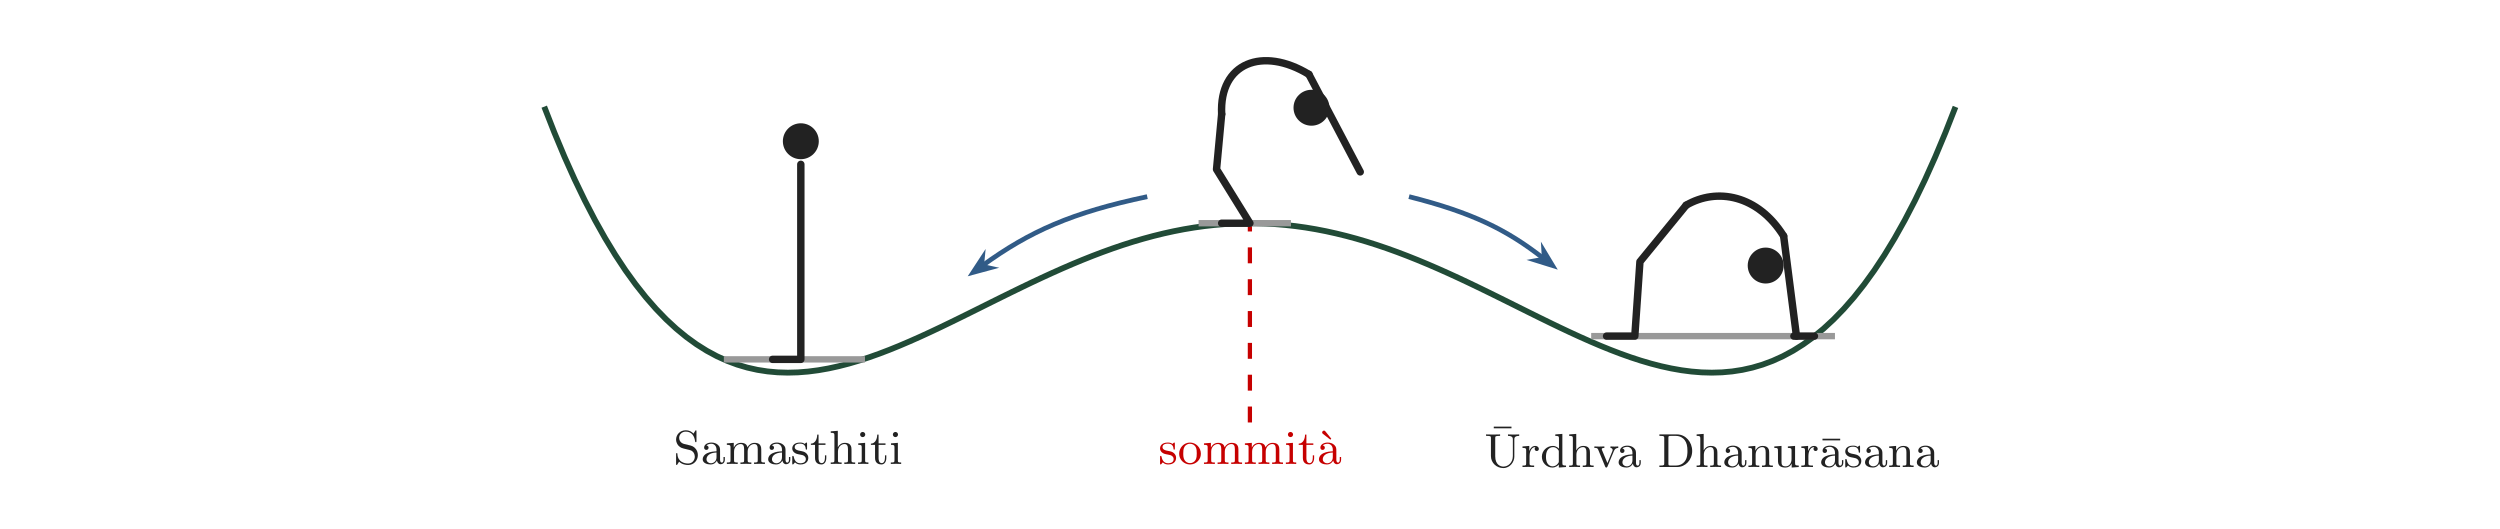
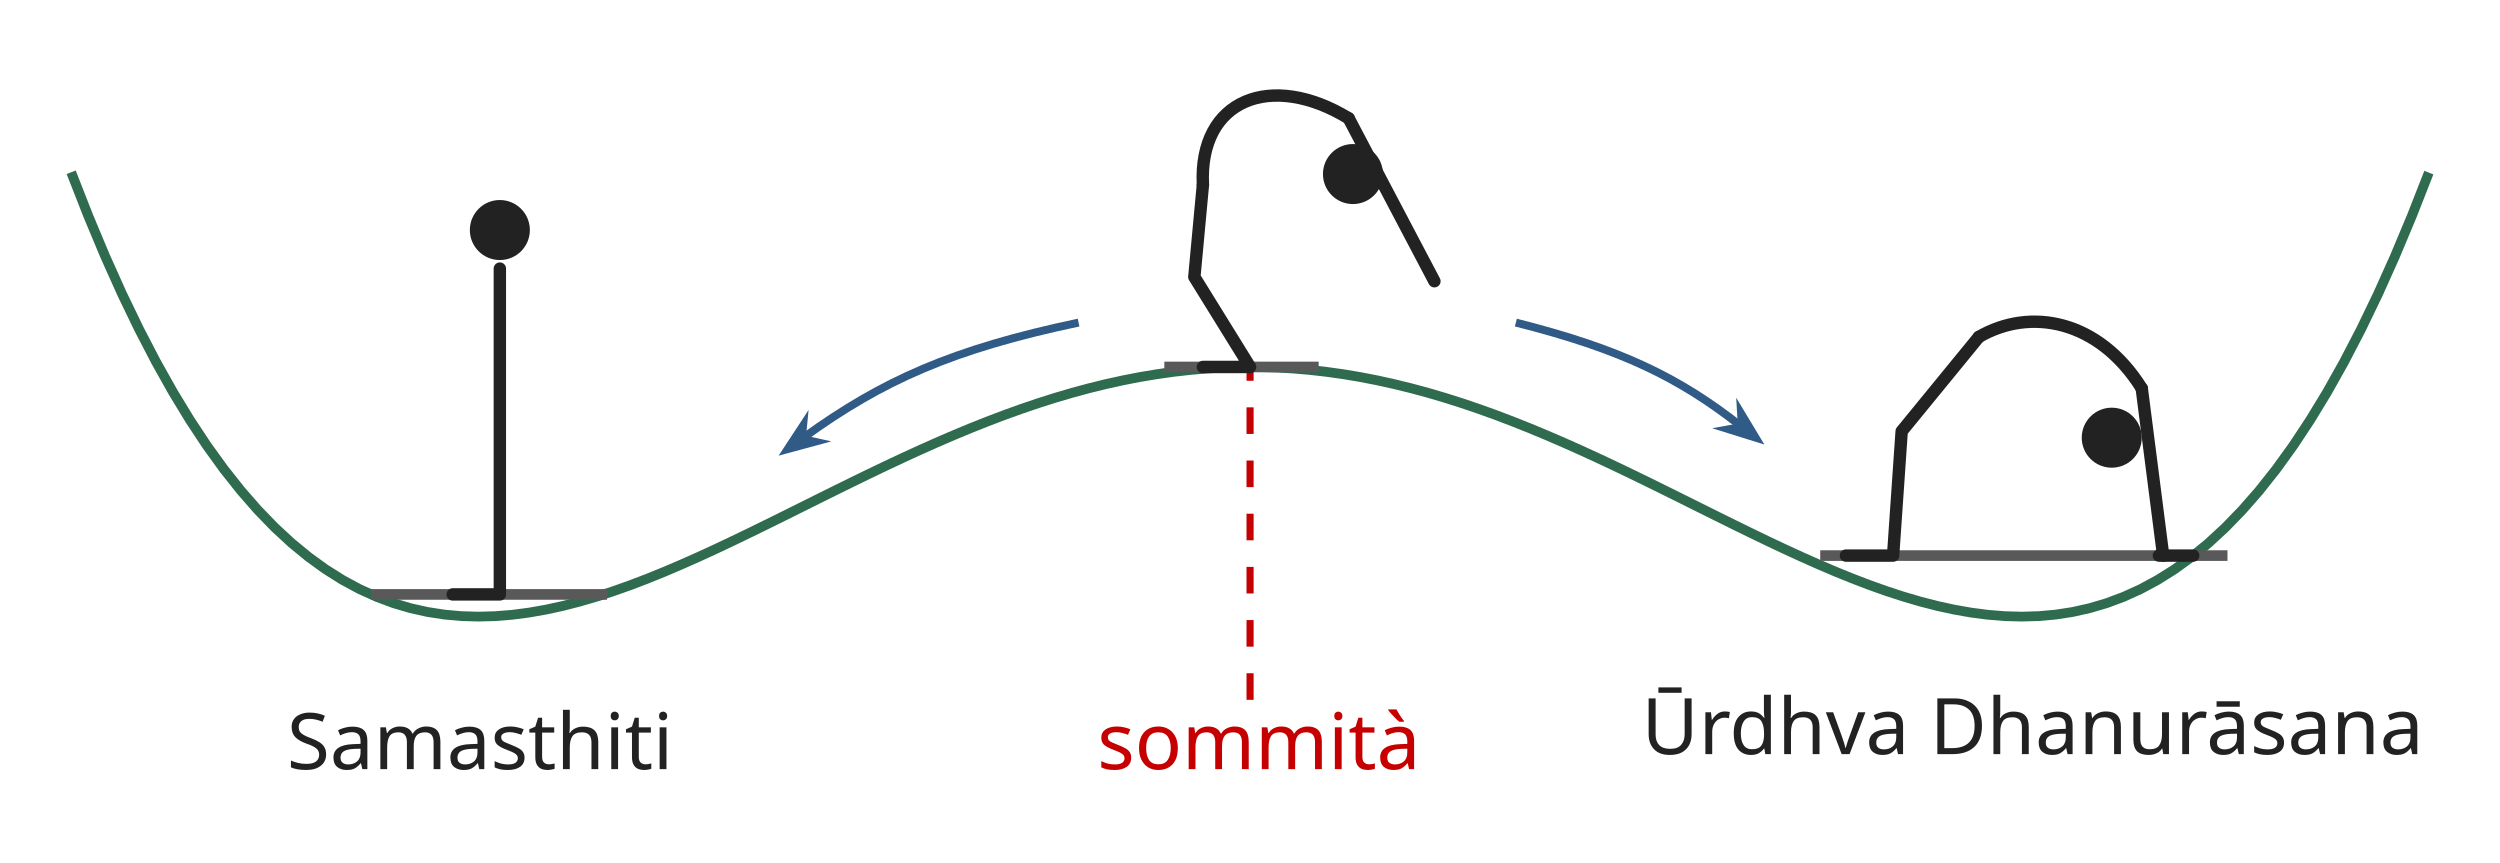
- <svg xmlns="http://www.w3.org/2000/svg" xmlns:xlink="http://www.w3.org/1999/xlink" version="1.1" width="469.484" height="99.31" viewBox="0 0 469.484 99.31">
-   <defs>
-     <path id="font_1_20" d="M.227 .418C.147 .438 .121 .502 .121 .546 .121 .613 .175 .677 .259 .677 .388 .677 .44 .581 .454 .48 .457 .461 .458 .456 .47 .456 .484 .456 .484 .463 .484 .484V.677C.484 .697 .484 .705 .472 .705 .465 .705 .464 .704 .457 .692 .444 .674 .454 .687 .421 .635 .404 .655 .352 .705 .258 .705 .141 .705 .057 .614 .057 .512 .057 .434 .104 .386 .109 .381 .154 .337 .172 .332 .291 .304 .372 .285 .381 .283 .414 .249 .415 .248 .449 .211 .449 .152 .449 .084 .4 .009 .309 .009 .232 .009 .093 .041 .085 .206 .084 .221 .084 .227 .071 .227 .057 .227 .057 .219 .057 .199V.006C.057-.014 .057-.022 .069-.022 .076-.022 .077-.021 .084-.009 .097 .009 .087-.004 .12 .048 .182-.012 .261-.022 .31-.022 .432-.022 .513 .078 .513 .185 .513 .242 .492 .286 .468 .316 .425 .371 .38 .382 .315 .397L.227 .418Z" />
-     <path id="font_1_23" d="M.342 .072C.347 .03 .376-.006 .419-.006 .444-.006 .507 .009 .507 .089V.145H.479V.09C.479 .079 .479 .029 .443 .029 .407 .029 .407 .077 .407 .093V.268C.407 .325 .407 .359 .362 .4 .325 .433 .277 .448 .227 .448 .143 .448 .073 .406 .073 .342 .073 .311 .094 .294 .12 .294 .147 .294 .166 .314 .166 .34 .166 .383 .122 .388 .121 .388 .148 .414 .196 .423 .225 .423 .276 .423 .333 .385 .333 .297V.264C.279 .262 .204 .257 .137 .225 .065 .19 .043 .138 .043 .098 .043 .016 .14-.011 .207-.011 .29-.011 .328 .044 .342 .072M.333 .141C.333 .044 .258 .014 .214 .014 .167 .014 .123 .048 .123 .098 .123 .164 .18 .234 .333 .24V.141Z" />
-     <path id="font_1_33" d="M.186 .259C.186 .367 .264 .417 .324 .417 .379 .417 .397 .378 .397 .308V.077C.397 .031 .386 .031 .32 .031V0C.367 .002 .386 .003 .434 .003 .482 .003 .495 .002 .548 0V.031C.482 .031 .471 .031 .471 .077V.259C.471 .367 .549 .417 .609 .417 .664 .417 .682 .378 .682 .308V.077C.682 .031 .671 .031 .605 .031V0C.652 .002 .671 .003 .719 .003 .767 .003 .78 .002 .833 0V.031C.782 .031 .757 .031 .756 .062V.254C.756 .341 .756 .369 .723 .406 .702 .43 .662 .442 .616 .442 .544 .442 .495 .4 .467 .347 .455 .406 .415 .442 .331 .442 .251 .442 .202 .39 .181 .344L.18 .344V.442L.035 .431V.4C.103 .4 .112 .393 .112 .344V.077C.112 .031 .101 .031 .035 .031V0C.082 .002 .101 .003 .149 .003 .197 .003 .21 .002 .263 0V.031C.197 .031 .186 .031 .186 .077V.259Z" />
-     <path id="font_1_38" d="M.344 .422C.344 .439 .344 .448 .332 .448 .327 .448 .325 .448 .312 .436 .31 .434 .301 .425 .295 .42 .264 .442 .233 .448 .199 .448 .067 .448 .034 .375 .034 .324 .034 .292 .048 .266 .071 .244 .105 .213 .143 .206 .194 .197 .245 .187 .262 .184 .284 .167 .294 .159 .319 .14 .319 .102 .319 .014 .218 .014 .204 .014 .102 .014 .076 .099 .064 .153 .061 .163 .06 .169 .048 .169 .034 .169 .034 .161 .034 .143V.015C.034-.002 .034-.011 .046-.011 .052-.011 .053-.01 .071 .009 .075 .015 .086 .028 .091 .033 .133-.008 .179-.011 .204-.011 .327-.011 .37 .061 .37 .128 .37 .173 .35 .2 .328 .223 .294 .256 .258 .263 .184 .277 .158 .282 .085 .295 .085 .352 .085 .384 .108 .426 .199 .426 .307 .426 .314 .343 .316 .318 .317 .306 .317 .3 .33 .3 .344 .3 .344 .307 .344 .326V.422Z" />
-     <path id="font_1_39" d="M.325 .4V.431H.18V.615H.152C.151 .531 .116 .428 .019 .425V.4H.106V.124C.106 .012 .187-.011 .24-.011 .307-.011 .342 .053 .342 .124V.181H.314V.127C.314 .053 .283 .017 .247 .017 .18 .017 .18 .105 .18 .123V.4H.325Z" />
-     <path id="font_1_30" d="M.183 .694 .035 .683V.652C.103 .652 .112 .645 .112 .596V.077C.112 .031 .101 .031 .035 .031V0C.082 .002 .101 .003 .149 .003 .197 .003 .21 .002 .263 0V.031C.197 .031 .186 .031 .186 .077V.259C.186 .365 .261 .417 .324 .417 .383 .417 .396 .368 .396 .308V.077C.396 .031 .385 .031 .319 .031V0C.366 .002 .385 .003 .433 .003 .481 .003 .494 .002 .547 0V.031C.496 .031 .471 .031 .47 .062V.254C.47 .337 .47 .366 .442 .401 .419 .429 .381 .442 .331 .442 .264 .442 .215 .407 .184 .351H.183V.694Z" />
-     <path id="font_1_31" d="M.184 .442 .04 .431V.4C.104 .4 .113 .394 .113 .345V.077C.113 .031 .102 .031 .036 .031V0C.081 .002 .102 .003 .146 .003 .162 .003 .204 .003 .253 0V.031C.188 .031 .184 .036 .184 .075V.442M.187 .616C.187 .646 .163 .67 .133 .67 .102 .67 .079 .645 .079 .616 .079 .587 .102 .562 .133 .562 .163 .562 .187 .586 .187 .616Z" />
-     <path id="font_1_3" d="M.442 .558V.593H.071V.558H.442Z" />
-     <path id="font_1_21" d="M.23 .604C.23 .641 .232 .652 .309 .652H.332V.683C.287 .68 .231 .68 .185 .68 .139 .68 .083 .68 .038 .683V.652H.061C.138 .652 .14 .641 .14 .604V.23C.14 .084 .261-.022 .399-.022 .546-.022 .63 .115 .63 .215V.575C.63 .605 .63 .652 .732 .652V.683C.678 .681 .663 .68 .615 .68 .566 .68 .553 .681 .497 .683V.652C.599 .652 .599 .604 .599 .577V.23C.599 .094 .501 .009 .401 .009 .343 .009 .23 .044 .23 .224V.604Z" />
-     <path id="font_1_37" d="M.178 .229C.178 .27 .189 .417 .303 .417V.416C.301 .415 .285 .403 .285 .379 .285 .352 .306 .335 .329 .335 .35 .335 .373 .35 .373 .38 .373 .412 .343 .442 .298 .442 .238 .442 .196 .4 .173 .338H.172V.442L.03 .431V.4C.098 .4 .107 .393 .107 .344V.077C.107 .031 .096 .031 .03 .031V0C.083 .002 .096 .003 .147 .003 .187 .003 .211 .002 .274 0V.031H.254C.181 .031 .178 .042 .178 .079V.229Z" />
-     <path id="font_1_26" d="M.389 .12C.389 .102 .389 .099 .374 .078 .343 .033 .297 .014 .257 .014 .214 .014 .174 .038 .148 .08 .122 .123 .12 .182 .12 .214 .12 .261 .126 .314 .152 .354 .174 .386 .215 .417 .268 .417 .31 .417 .35 .396 .377 .358 .389 .342 .389 .341 .389 .322V.12M.392 .383C.387 .389 .342 .442 .264 .442 .141 .442 .034 .344 .034 .215 .034 .09 .134-.011 .253-.011 .326-.011 .371 .032 .389 .053V-.011L.54 0V.031C.472 .031 .463 .038 .463 .087V.694L.315 .683V.652C.383 .652 .392 .645 .392 .596V.383Z" />
-     <path id="font_1_41" d="M.18 .355C.177 .361 .175 .367 .175 .374 .175 .4 .211 .4 .23 .4V.431C.187 .429 .164 .428 .12 .428 .085 .428 .056 .428 .02 .431V.4C.067 .4 .086 .4 .101 .363L.247 .008C.253-.008 .261-.011 .27-.011 .279-.011 .287-.009 .294 .008L.43 .336C.451 .387 .486 .399 .521 .4V.431C.491 .428 .446 .428 .444 .428 .416 .428 .385 .429 .357 .431V.4C.386 .398 .403 .383 .403 .357 .403 .347 .402 .345 .398 .334L.294 .082 .18 .355Z" />
-     <path id="font_1_17" d="M.063 .652C.14 .652 .142 .641 .142 .604V.079C.142 .042 .14 .031 .063 .031H.04V0H.412C.585 0 .727 .148 .727 .336 .727 .526 .588 .683 .412 .683H.04V.652H.063M.278 .031C.231 .031 .229 .038 .229 .072V.611C.229 .645 .231 .652 .278 .652H.385C.482 .652 .542 .601 .569 .565 .613 .507 .628 .435 .628 .336 .628 .295 .628 .19 .573 .12 .521 .052 .449 .031 .386 .031H.278Z" />
-     <path id="font_1_34" d="M.186 .259C.186 .365 .261 .417 .324 .417 .383 .417 .396 .368 .396 .308V.077C.396 .031 .385 .031 .319 .031V0C.366 .002 .385 .003 .433 .003 .481 .003 .494 .002 .547 0V.031C.496 .031 .471 .031 .47 .062V.254C.47 .337 .47 .366 .442 .401 .419 .429 .381 .442 .331 .442 .238 .442 .195 .373 .181 .345H.18V.442L.035 .431V.4C.103 .4 .112 .393 .112 .344V.077C.112 .031 .101 .031 .035 .031V0C.082 .002 .101 .003 .149 .003 .197 .003 .21 .002 .263 0V.031C.197 .031 .186 .031 .186 .077V.259Z" />
-     <path id="font_1_40" d="M.396 .167C.396 .078 .346 .014 .274 .014 .191 .014 .186 .057 .186 .111V.442L.035 .431V.4C.112 .4 .112 .397 .112 .308V.158C.112 .093 .112 .051 .158 .016 .187-.004 .228-.011 .268-.011 .32-.011 .369 .012 .398 .072L.399 .072V-.011L.547 0V.031C.479 .031 .47 .038 .47 .087V.442L.319 .431V.4C.387 .4 .396 .393 .396 .344V.167Z" />
-     <path id="font_1_35" d="M.484 .213C.484 .344 .38 .448 .257 .448 .13 .448 .029 .341 .029 .213 .029 .088 .133-.011 .256-.011 .383-.011 .484 .09 .484 .213M.257 .017C.207 .017 .165 .042 .142 .081 .116 .123 .115 .176 .115 .222 .115 .259 .115 .316 .14 .357 .17 .408 .22 .423 .256 .423 .313 .423 .354 .391 .374 .357 .397 .315 .398 .264 .398 .222 .398 .185 .398 .127 .373 .083 .345 .037 .299 .017 .257 .017Z" />
-     <path id="font_1_1" d="M.282 .508 .301 .529 .182 .677C.172 .689 .165 .698 .148 .698 .13 .698 .11 .681 .11 .659 .11 .643 .119 .636 .129 .628L.282 .508Z" />
-   </defs>
-   <path transform="matrix(1,0,0,-1,234.722,69.981)" stroke-width="1.096" stroke-linecap="butt" stroke-miterlimit="10" stroke-linejoin="miter" fill="none" stroke="#214b37" d="M-132.521 49.951-130.614 45.081-128.708 40.525-126.801 36.274-124.894 32.326-122.988 28.651-121.081 25.249-119.174 22.111-117.268 19.225-115.361 16.587-113.454 14.178-111.548 11.995-109.641 10.025-107.734 8.262-105.828 6.698-103.921 5.319-102.014 4.12-100.108 3.092-98.201 2.227-96.294 1.515-94.388 .95-92.481 .524-90.574 .229-88.668 .057-86.761 0-84.854 .052-82.948 .205-81.041 .453-79.134 .789-77.228 1.206-75.321 1.698-73.414 2.258-71.508 2.88-69.601 3.559-67.694 4.288-65.788 5.063-63.881 5.877-61.974 6.724-60.068 7.601-58.161 8.501-56.254 9.421-54.348 10.354-52.441 11.297-50.534 12.245-48.628 13.196-46.721 14.141-44.814 15.08-42.908 16.009-41.001 16.924-39.094 17.82-37.188 18.694-35.281 19.546-33.374 20.369-31.468 21.162-29.561 21.922-27.654 22.647-25.748 23.335-23.841 23.983-21.934 24.589-20.028 25.15-18.121 25.667-16.214 26.136-14.308 26.556-12.401 26.928-10.494 27.247-8.588 27.516-6.681 27.73-4.774 27.893-2.868 28.002-.961 28.056H.946L2.852 28.002 4.759 27.894 6.666 27.731 8.572 27.516 10.479 27.249 12.386 26.929 14.292 26.559 16.199 26.137 18.106 25.669 20.012 25.154 21.919 24.592 23.826 23.987 25.732 23.34 27.639 22.654 29.546 21.928 31.452 21.168 33.359 20.374 35.266 19.551 37.172 18.701 39.079 17.827 40.986 16.931 42.892 16.016 44.799 15.088 46.706 14.148 48.612 13.203 50.519 12.253 52.426 11.305 54.332 10.361 56.239 9.428 58.146 8.508 60.052 7.607 61.959 6.732 63.866 5.884 65.772 5.069 67.679 4.295 69.586 3.565 71.492 2.885 73.399 2.262 75.306 1.702 77.212 1.209 79.119 .792 81.026 .455 82.932 .207 84.839 .052 86.746 0 88.652 .056 90.559 .227 92.466 .521 94.372 .947 96.279 1.51 98.186 2.22 100.092 3.085 101.999 4.111 103.906 5.308 105.812 6.685 107.719 8.249 109.626 10.011 111.532 11.977 113.439 14.158 115.346 16.565 117.252 19.204 119.159 22.086 121.066 25.221 122.972 28.62 124.879 32.29 126.786 36.243 128.692 40.491 130.599 45.043 132.506 49.908" />
-   <path transform="matrix(1,0,0,-1,234.722,69.981)" stroke-width=".797" stroke-linecap="butt" stroke-dasharray="2.989,2.989" stroke-miterlimit="10" stroke-linejoin="miter" fill="none" stroke="#c60000" d="M0-9.355V28.063" />
-   <path transform="matrix(1,0,0,-1,234.722,69.981)" stroke-width="1.196" stroke-linecap="butt" stroke-miterlimit="10" stroke-linejoin="miter" fill="none" stroke="#999999" d="M-98.789 2.495H-72.284" />
-   <path transform="matrix(1,0,0,-1,234.722,69.981)" stroke-width="1.395" stroke-linecap="round" stroke-linejoin="round" fill="none" stroke="#222222" d="M-89.632 2.495H-84.332V25.385 39.119" />
-   <path transform="matrix(1,0,0,-1,234.722,69.981)" d="M-87.705 43.456C-87.705 45.319-86.195 46.829-84.332 46.829-82.469 46.829-80.958 45.319-80.958 43.456-80.958 41.593-82.469 40.083-84.332 40.083-86.195 40.083-87.705 41.593-87.705 43.456ZM-84.332 43.456" fill="#222222" />
-   <path transform="matrix(1,0,0,-1,234.722,69.981)" stroke-width="1.196" stroke-linecap="butt" stroke-miterlimit="10" stroke-linejoin="miter" fill="none" stroke="#999999" d="M-9.638 28.063H7.71" />
-   <path transform="matrix(1,0,0,-1,234.722,69.981)" stroke-width="1.395" stroke-linecap="round" stroke-linejoin="round" fill="none" stroke="#222222" d="M-5.301 28.063H0L-6.265 38.183-5.301 48.544" />
-   <path transform="matrix(1,0,0,-1,234.722,69.981)" stroke-width="1.395" stroke-linecap="round" stroke-linejoin="round" fill="none" stroke="#222222" d="M-5.301 48.544C-5.783 58.182 2.41 61.314 11.084 56.014" />
-   <path transform="matrix(1,0,0,-1,234.722,69.981)" stroke-width="1.395" stroke-linecap="round" stroke-linejoin="round" fill="none" stroke="#222222" d="M11.084 56.014 20.722 37.701" />
-   <path transform="matrix(1,0,0,-1,234.722,69.981)" d="M8.192 49.749C8.192 51.612 9.702 53.122 11.565 53.122 13.428 53.122 14.939 51.612 14.939 49.749 14.939 47.886 13.428 46.375 11.565 46.375 9.702 46.375 8.192 47.886 8.192 49.749ZM11.565 49.749" fill="#222222" />
-   <path transform="matrix(1,0,0,-1,234.722,69.981)" stroke-width="1.196" stroke-linecap="butt" stroke-miterlimit="10" stroke-linejoin="miter" fill="none" stroke="#999999" d="M64.092 6.86H109.872" />
-   <path transform="matrix(1,0,0,-1,234.722,69.981)" stroke-width="1.395" stroke-linecap="round" stroke-linejoin="round" fill="none" stroke="#222222" d="M106.017 6.86H102.162" />
-   <path transform="matrix(1,0,0,-1,234.722,69.981)" stroke-width="1.395" stroke-linecap="round" stroke-linejoin="round" fill="none" stroke="#222222" d="M102.644 6.86 100.234 25.654" />
-   <path transform="matrix(1,0,0,-1,234.722,69.981)" stroke-width="1.395" stroke-linecap="round" stroke-linejoin="round" fill="none" stroke="#222222" d="M100.234 25.654C95.415 33.365 87.705 34.81 81.922 31.437" />
-   <path transform="matrix(1,0,0,-1,234.722,69.981)" stroke-width="1.395" stroke-linecap="round" stroke-linejoin="round" fill="none" stroke="#222222" d="M81.922 31.437 73.248 20.835 72.284 6.86H66.983" />
-   <path transform="matrix(1,0,0,-1,234.722,69.981)" d="M93.488 20.112C93.488 21.975 94.998 23.486 96.861 23.486 98.724 23.486 100.234 21.975 100.234 20.112 100.234 18.249 98.724 16.739 96.861 16.739 94.998 16.739 93.488 18.249 93.488 20.112ZM96.861 20.112" fill="#222222" />
-   <path transform="matrix(1,0,0,-1,234.722,69.981)" stroke-width=".897" stroke-linecap="butt" stroke-miterlimit="10" stroke-linejoin="miter" fill="none" stroke="#315b87" d="M-19.276 33.052C-33.411 30.067-41.31 26.563-50.209 20.114" />
-   <path transform="matrix(-.80974,.58673,.58673,.80974,186.304,48.56923)" d="M4.393 0 1.448 1.119 2.436 0 1.448-1.119Z" fill="#315b87" />
-   <path transform="matrix(-.80974,.58673,.58673,.80974,186.304,48.56923)" stroke-width=".897" stroke-linecap="butt" stroke-miterlimit="10" stroke-linejoin="miter" fill="none" stroke="#315b87" d="M4.393 0 1.448 1.119 2.436 0 1.448-1.119Z" />
-   <path transform="matrix(1,0,0,-1,234.722,69.981)" stroke-width=".897" stroke-linecap="butt" stroke-miterlimit="10" stroke-linejoin="miter" fill="none" stroke="#315b87" d="M29.877 33.052C41.687 30.076 48.249 26.855 55.108 21.468" />
-   <path transform="matrix(.7864,.61765,.61765,-.7864,288.0909,47.1469)" d="M4.393 0 1.448 1.119 2.436 0 1.448-1.119Z" fill="#315b87" />
-   <path transform="matrix(.7864,.61765,.61765,-.7864,288.0909,47.1469)" stroke-width=".897" stroke-linecap="butt" stroke-miterlimit="10" stroke-linejoin="miter" fill="none" stroke="#315b87" d="M4.393 0 1.448 1.119 2.436 0 1.448-1.119Z" />
-   <use data-text="S" xlink:href="#font_1_20" transform="matrix(8.9664,0,0,-8.9664,126.454,87.12599)" fill="#222222" />
-   <use data-text="a" xlink:href="#font_1_23" transform="matrix(8.9664,0,0,-8.9664,131.5738,87.12599)" fill="#222222" />
-   <use data-text="m" xlink:href="#font_1_33" transform="matrix(8.9664,0,0,-8.9664,136.1826,87.12599)" fill="#222222" />
-   <use data-text="a" xlink:href="#font_1_23" transform="matrix(8.9664,0,0,-8.9664,143.8668,87.12599)" fill="#222222" />
-   <use data-text="s" xlink:href="#font_1_38" transform="matrix(8.9664,0,0,-8.9664,148.4755,87.12599)" fill="#222222" />
-   <use data-text="t" xlink:href="#font_1_39" transform="matrix(8.9664,0,0,-8.9664,152.1069,87.12599)" fill="#222222" />
-   <use data-text="h" xlink:href="#font_1_30" transform="matrix(8.9664,0,0,-8.9664,155.6935,87.12599)" fill="#222222" />
-   <use data-text="i" xlink:href="#font_1_31" transform="matrix(8.9664,0,0,-8.9664,160.8133,87.12599)" fill="#222222" />
-   <use data-text="t" xlink:href="#font_1_39" transform="matrix(8.9664,0,0,-8.9664,163.3777,87.12599)" fill="#222222" />
-   <use data-text="i" xlink:href="#font_1_31" transform="matrix(8.9664,0,0,-8.9664,166.9642,87.12599)" fill="#222222" />
-   <use data-text="¯" xlink:href="#font_1_3" transform="matrix(8.9664,0,0,-8.9664,279.883,85.437)" fill="#222222" />
-   <use data-text="U" xlink:href="#font_1_21" transform="matrix(8.9664,0,0,-8.9664,278.732,87.704)" fill="#222222" />
-   <use data-text="r" xlink:href="#font_1_37" transform="matrix(8.9664,0,0,-8.9664,285.6451,87.704)" fill="#222222" />
-   <use data-text="d" xlink:href="#font_1_26" transform="matrix(8.9664,0,0,-8.9664,289.2496,87.704)" fill="#222222" />
-   <use data-text="h" xlink:href="#font_1_30" transform="matrix(8.9664,0,0,-8.9664,294.3694,87.704)" fill="#222222" />
-   <use data-text="v" xlink:href="#font_1_41" transform="matrix(8.9664,0,0,-8.9664,299.2292,87.704)" fill="#222222" />
-   <use data-text="a" xlink:href="#font_1_23" transform="matrix(8.9664,0,0,-8.9664,303.5779,87.704)" fill="#222222" />
-   <use data-text="D" xlink:href="#font_1_17" transform="matrix(8.9664,0,0,-8.9664,311.2621,87.704)" fill="#222222" />
-   <use data-text="h" xlink:href="#font_1_30" transform="matrix(8.9664,0,0,-8.9664,318.3007,87.704)" fill="#222222" />
-   <use data-text="a" xlink:href="#font_1_23" transform="matrix(8.9664,0,0,-8.9664,323.4205,87.704)" fill="#222222" />
-   <use data-text="n" xlink:href="#font_1_34" transform="matrix(8.9664,0,0,-8.9664,328.0293,87.704)" fill="#222222" />
-   <use data-text="u" xlink:href="#font_1_40" transform="matrix(8.9664,0,0,-8.9664,332.889,87.704)" fill="#222222" />
-   <use data-text="r" xlink:href="#font_1_37" transform="matrix(8.9664,0,0,-8.9664,338.0089,87.704)" fill="#222222" />
-   <use data-text="¯" xlink:href="#font_1_3" transform="matrix(8.9664,0,0,-8.9664,341.6134,87.704)" fill="#222222" />
-   <use data-text="a" xlink:href="#font_1_23" transform="matrix(8.9664,0,0,-8.9664,341.6134,87.704)" fill="#222222" />
-   <use data-text="s" xlink:href="#font_1_38" transform="matrix(8.9664,0,0,-8.9664,346.2221,87.704)" fill="#222222" />
-   <use data-text="a" xlink:href="#font_1_23" transform="matrix(8.9664,0,0,-8.9664,349.8535,87.704)" fill="#222222" />
-   <use data-text="n" xlink:href="#font_1_34" transform="matrix(8.9664,0,0,-8.9664,354.4622,87.704)" fill="#222222" />
-   <use data-text="a" xlink:href="#font_1_23" transform="matrix(8.9664,0,0,-8.9664,359.582,87.704)" fill="#222222" />
-   <use data-text="s" xlink:href="#font_1_38" transform="matrix(8.9664,0,0,-8.9664,217.546,87.12599)" fill="#c60000" />
-   <use data-text="o" xlink:href="#font_1_35" transform="matrix(8.9664,0,0,-8.9664,221.1774,87.12599)" fill="#c60000" />
-   <use data-text="m" xlink:href="#font_1_33" transform="matrix(8.9664,0,0,-8.9664,225.7861,87.12599)" fill="#c60000" />
-   <use data-text="m" xlink:href="#font_1_33" transform="matrix(8.9664,0,0,-8.9664,233.4703,87.12599)" fill="#c60000" />
-   <use data-text="i" xlink:href="#font_1_31" transform="matrix(8.9664,0,0,-8.9664,241.1545,87.12599)" fill="#c60000" />
-   <use data-text="t" xlink:href="#font_1_39" transform="matrix(8.9664,0,0,-8.9664,243.7189,87.12599)" fill="#c60000" />
-   <use data-text="`" xlink:href="#font_1_1" transform="matrix(8.9664,0,0,-8.9664,247.3055,87.12599)" fill="#c60000" />
-   <use data-text="a" xlink:href="#font_1_23" transform="matrix(8.9664,0,0,-8.9664,247.3055,87.12599)" fill="#c60000" />
+ <svg xmlns="http://www.w3.org/2000/svg" viewBox="94.201 0.667 281.027 96.996" class="science-svg" data-density="normal" role="img" aria-labelledby="eq-31-title">
+   <path transform="matrix(1,0,0,-1,234.722,69.981)" stroke-width="1.096" stroke-linecap="butt" stroke-miterlimit="10" stroke-linejoin="miter" fill="none" stroke="var(--sd-energy,#2f6b4f)" d="M-132.521 49.951-130.614 45.081-128.708 40.525-126.801 36.274-124.894 32.326-122.988 28.651-121.081 25.249-119.174 22.111-117.268 19.225-115.361 16.587-113.454 14.178-111.548 11.995-109.641 10.025-107.734 8.262-105.828 6.698-103.921 5.319-102.014 4.12-100.108 3.092-98.201 2.227-96.294 1.515-94.388 .95-92.481 .524-90.574 .229-88.668 .057-86.761 0-84.854 .052-82.948 .205-81.041 .453-79.134 .789-77.228 1.206-75.321 1.698-73.414 2.258-71.508 2.88-69.601 3.559-67.694 4.288-65.788 5.063-63.881 5.877-61.974 6.724-60.068 7.601-58.161 8.501-56.254 9.421-54.348 10.354-52.441 11.297-50.534 12.245-48.628 13.196-46.721 14.141-44.814 15.08-42.908 16.009-41.001 16.924-39.094 17.82-37.188 18.694-35.281 19.546-33.374 20.369-31.468 21.162-29.561 21.922-27.654 22.647-25.748 23.335-23.841 23.983-21.934 24.589-20.028 25.15-18.121 25.667-16.214 26.136-14.308 26.556-12.401 26.928-10.494 27.247-8.588 27.516-6.681 27.73-4.774 27.893-2.868 28.002-.961 28.056H.946L2.852 28.002 4.759 27.894 6.666 27.731 8.572 27.516 10.479 27.249 12.386 26.929 14.292 26.559 16.199 26.137 18.106 25.669 20.012 25.154 21.919 24.592 23.826 23.987 25.732 23.34 27.639 22.654 29.546 21.928 31.452 21.168 33.359 20.374 35.266 19.551 37.172 18.701 39.079 17.827 40.986 16.931 42.892 16.016 44.799 15.088 46.706 14.148 48.612 13.203 50.519 12.253 52.426 11.305 54.332 10.361 56.239 9.428 58.146 8.508 60.052 7.607 61.959 6.732 63.866 5.884 65.772 5.069 67.679 4.295 69.586 3.565 71.492 2.885 73.399 2.262 75.306 1.702 77.212 1.209 79.119 .792 81.026 .455 82.932 .207 84.839 .052 86.746 0 88.652 .056 90.559 .227 92.466 .521 94.372 .947 96.279 1.51 98.186 2.22 100.092 3.085 101.999 4.111 103.906 5.308 105.812 6.685 107.719 8.249 109.626 10.011 111.532 11.977 113.439 14.158 115.346 16.565 117.252 19.204 119.159 22.086 121.066 25.221 122.972 28.62 124.879 32.29 126.786 36.243 128.692 40.491 130.599 45.043 132.506 49.908" />
+   <path transform="matrix(1,0,0,-1,234.722,69.981)" stroke-width=".797" stroke-linecap="butt" stroke-dasharray="2.989,2.989" stroke-miterlimit="10" stroke-linejoin="miter" fill="none" stroke="var(--sd-boundary,#c60000)" d="M0-9.355V28.063" />
+   <path transform="matrix(1,0,0,-1,234.722,69.981)" stroke-width="1.196" stroke-linecap="butt" stroke-miterlimit="10" stroke-linejoin="miter" fill="none" stroke="var(--muted,#595959)" d="M-98.789 2.495H-72.284" />
+   <path transform="matrix(1,0,0,-1,234.722,69.981)" stroke-width="1.395" stroke-linecap="round" stroke-linejoin="round" fill="none" stroke="var(--ink,#222222)" d="M-89.632 2.495H-84.332V25.385 39.119" />
+   <path transform="matrix(1,0,0,-1,234.722,69.981)" d="M-87.705 43.456C-87.705 45.319-86.195 46.829-84.332 46.829-82.469 46.829-80.958 45.319-80.958 43.456-80.958 41.593-82.469 40.083-84.332 40.083-86.195 40.083-87.705 41.593-87.705 43.456ZM-84.332 43.456" fill="var(--ink,#222222)" />
+   <path transform="matrix(1,0,0,-1,234.722,69.981)" stroke-width="1.196" stroke-linecap="butt" stroke-miterlimit="10" stroke-linejoin="miter" fill="none" stroke="var(--muted,#595959)" d="M-9.638 28.063H7.71" />
+   <path transform="matrix(1,0,0,-1,234.722,69.981)" stroke-width="1.395" stroke-linecap="round" stroke-linejoin="round" fill="none" stroke="var(--ink,#222222)" d="M-5.301 28.063H0L-6.265 38.183-5.301 48.544" />
+   <path transform="matrix(1,0,0,-1,234.722,69.981)" stroke-width="1.395" stroke-linecap="round" stroke-linejoin="round" fill="none" stroke="var(--ink,#222222)" d="M-5.301 48.544C-5.783 58.182 2.41 61.314 11.084 56.014" />
+   <path transform="matrix(1,0,0,-1,234.722,69.981)" stroke-width="1.395" stroke-linecap="round" stroke-linejoin="round" fill="none" stroke="var(--ink,#222222)" d="M11.084 56.014 20.722 37.701" />
+   <path transform="matrix(1,0,0,-1,234.722,69.981)" d="M8.192 49.749C8.192 51.612 9.702 53.122 11.565 53.122 13.428 53.122 14.939 51.612 14.939 49.749 14.939 47.886 13.428 46.375 11.565 46.375 9.702 46.375 8.192 47.886 8.192 49.749ZM11.565 49.749" fill="var(--ink,#222222)" />
+   <path transform="matrix(1,0,0,-1,234.722,69.981)" stroke-width="1.196" stroke-linecap="butt" stroke-miterlimit="10" stroke-linejoin="miter" fill="none" stroke="var(--muted,#595959)" d="M64.092 6.86H109.872" />
+   <path transform="matrix(1,0,0,-1,234.722,69.981)" stroke-width="1.395" stroke-linecap="round" stroke-linejoin="round" fill="none" stroke="var(--ink,#222222)" d="M106.017 6.86H102.162" />
+   <path transform="matrix(1,0,0,-1,234.722,69.981)" stroke-width="1.395" stroke-linecap="round" stroke-linejoin="round" fill="none" stroke="var(--ink,#222222)" d="M102.644 6.86 100.234 25.654" />
+   <path transform="matrix(1,0,0,-1,234.722,69.981)" stroke-width="1.395" stroke-linecap="round" stroke-linejoin="round" fill="none" stroke="var(--ink,#222222)" d="M100.234 25.654C95.415 33.365 87.705 34.81 81.922 31.437" />
+   <path transform="matrix(1,0,0,-1,234.722,69.981)" stroke-width="1.395" stroke-linecap="round" stroke-linejoin="round" fill="none" stroke="var(--ink,#222222)" d="M81.922 31.437 73.248 20.835 72.284 6.86H66.983" />
+   <path transform="matrix(1,0,0,-1,234.722,69.981)" d="M93.488 20.112C93.488 21.975 94.998 23.486 96.861 23.486 98.724 23.486 100.234 21.975 100.234 20.112 100.234 18.249 98.724 16.739 96.861 16.739 94.998 16.739 93.488 18.249 93.488 20.112ZM96.861 20.112" fill="var(--ink,#222222)" />
+   <path transform="matrix(1,0,0,-1,234.722,69.981)" stroke-width=".897" stroke-linecap="butt" stroke-miterlimit="10" stroke-linejoin="miter" fill="none" stroke="var(--sd-motion,#315b87)" d="M-19.276 33.052C-33.411 30.067-41.31 26.563-50.209 20.114" />
+   <path transform="matrix(-.80974,.58673,.58673,.80974,186.304,48.56923)" d="M4.393 0 1.448 1.119 2.436 0 1.448-1.119Z" fill="var(--sd-motion,#315b87)" />
+   <path transform="matrix(-.80974,.58673,.58673,.80974,186.304,48.56923)" stroke-width=".897" stroke-linecap="butt" stroke-miterlimit="10" stroke-linejoin="miter" fill="none" stroke="var(--sd-motion,#315b87)" d="M4.393 0 1.448 1.119 2.436 0 1.448-1.119Z" />
+   <path transform="matrix(1,0,0,-1,234.722,69.981)" stroke-width=".897" stroke-linecap="butt" stroke-miterlimit="10" stroke-linejoin="miter" fill="none" stroke="var(--sd-motion,#315b87)" d="M29.877 33.052C41.687 30.076 48.249 26.855 55.108 21.468" />
+   <path transform="matrix(.7864,.61765,.61765,-.7864,288.0909,47.1469)" d="M4.393 0 1.448 1.119 2.436 0 1.448-1.119Z" fill="var(--sd-motion,#315b87)" />
+   <path transform="matrix(.7864,.61765,.61765,-.7864,288.0909,47.1469)" stroke-width=".897" stroke-linecap="butt" stroke-miterlimit="10" stroke-linejoin="miter" fill="none" stroke="var(--sd-motion,#315b87)" d="M4.393 0 1.448 1.119 2.436 0 1.448-1.119Z" />
+   <g class="science-labels">
+     <text x="126.454" y="87.126" font-size="8.787" font-family="sans-serif" fill="var(--ink,#222222)" textLength="43.075" lengthAdjust="spacingAndGlyphs">Samasthiti</text>
+     <text x="278.732" y="85.437" font-size="8.787" font-family="sans-serif" fill="var(--ink,#222222)" textLength="85.459" lengthAdjust="spacingAndGlyphs">Ūrdhva Dhanurāsana</text>
+     <text x="217.546" y="87.126" font-size="8.787" font-family="sans-serif" fill="var(--sd-boundary,#c60000)" textLength="34.368" lengthAdjust="spacingAndGlyphs">sommità</text>
+   </g>
</svg>
